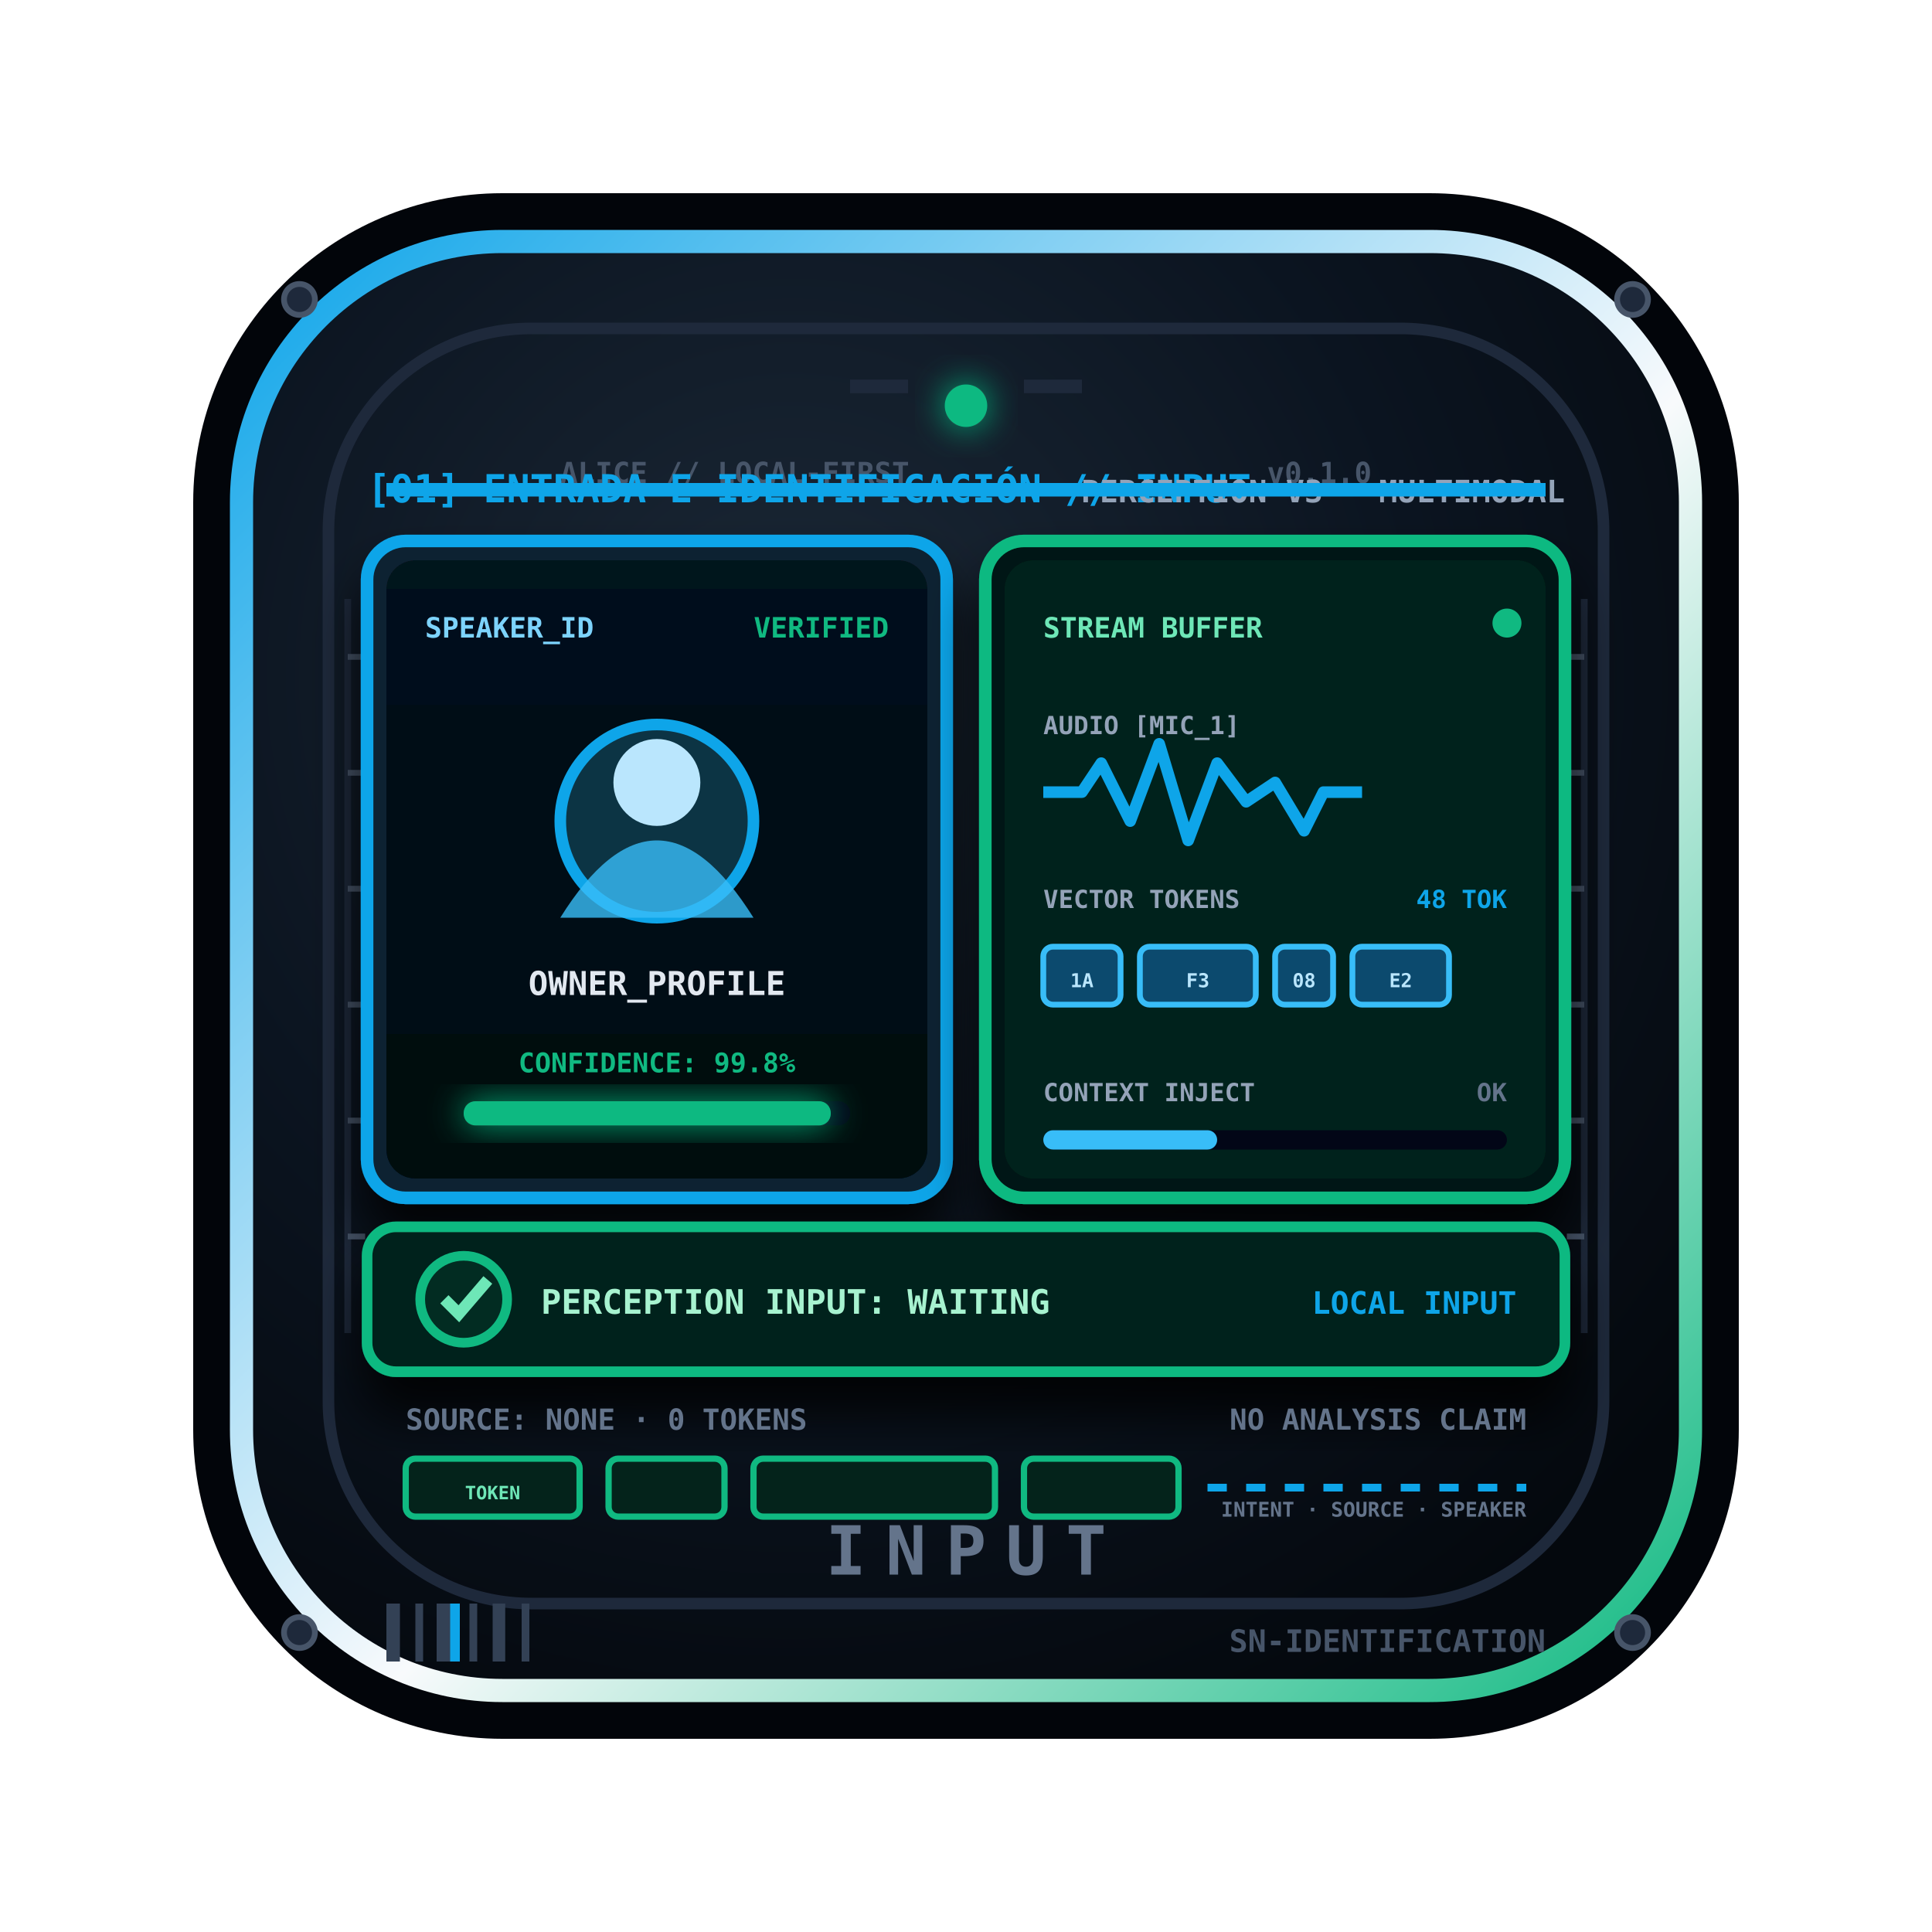
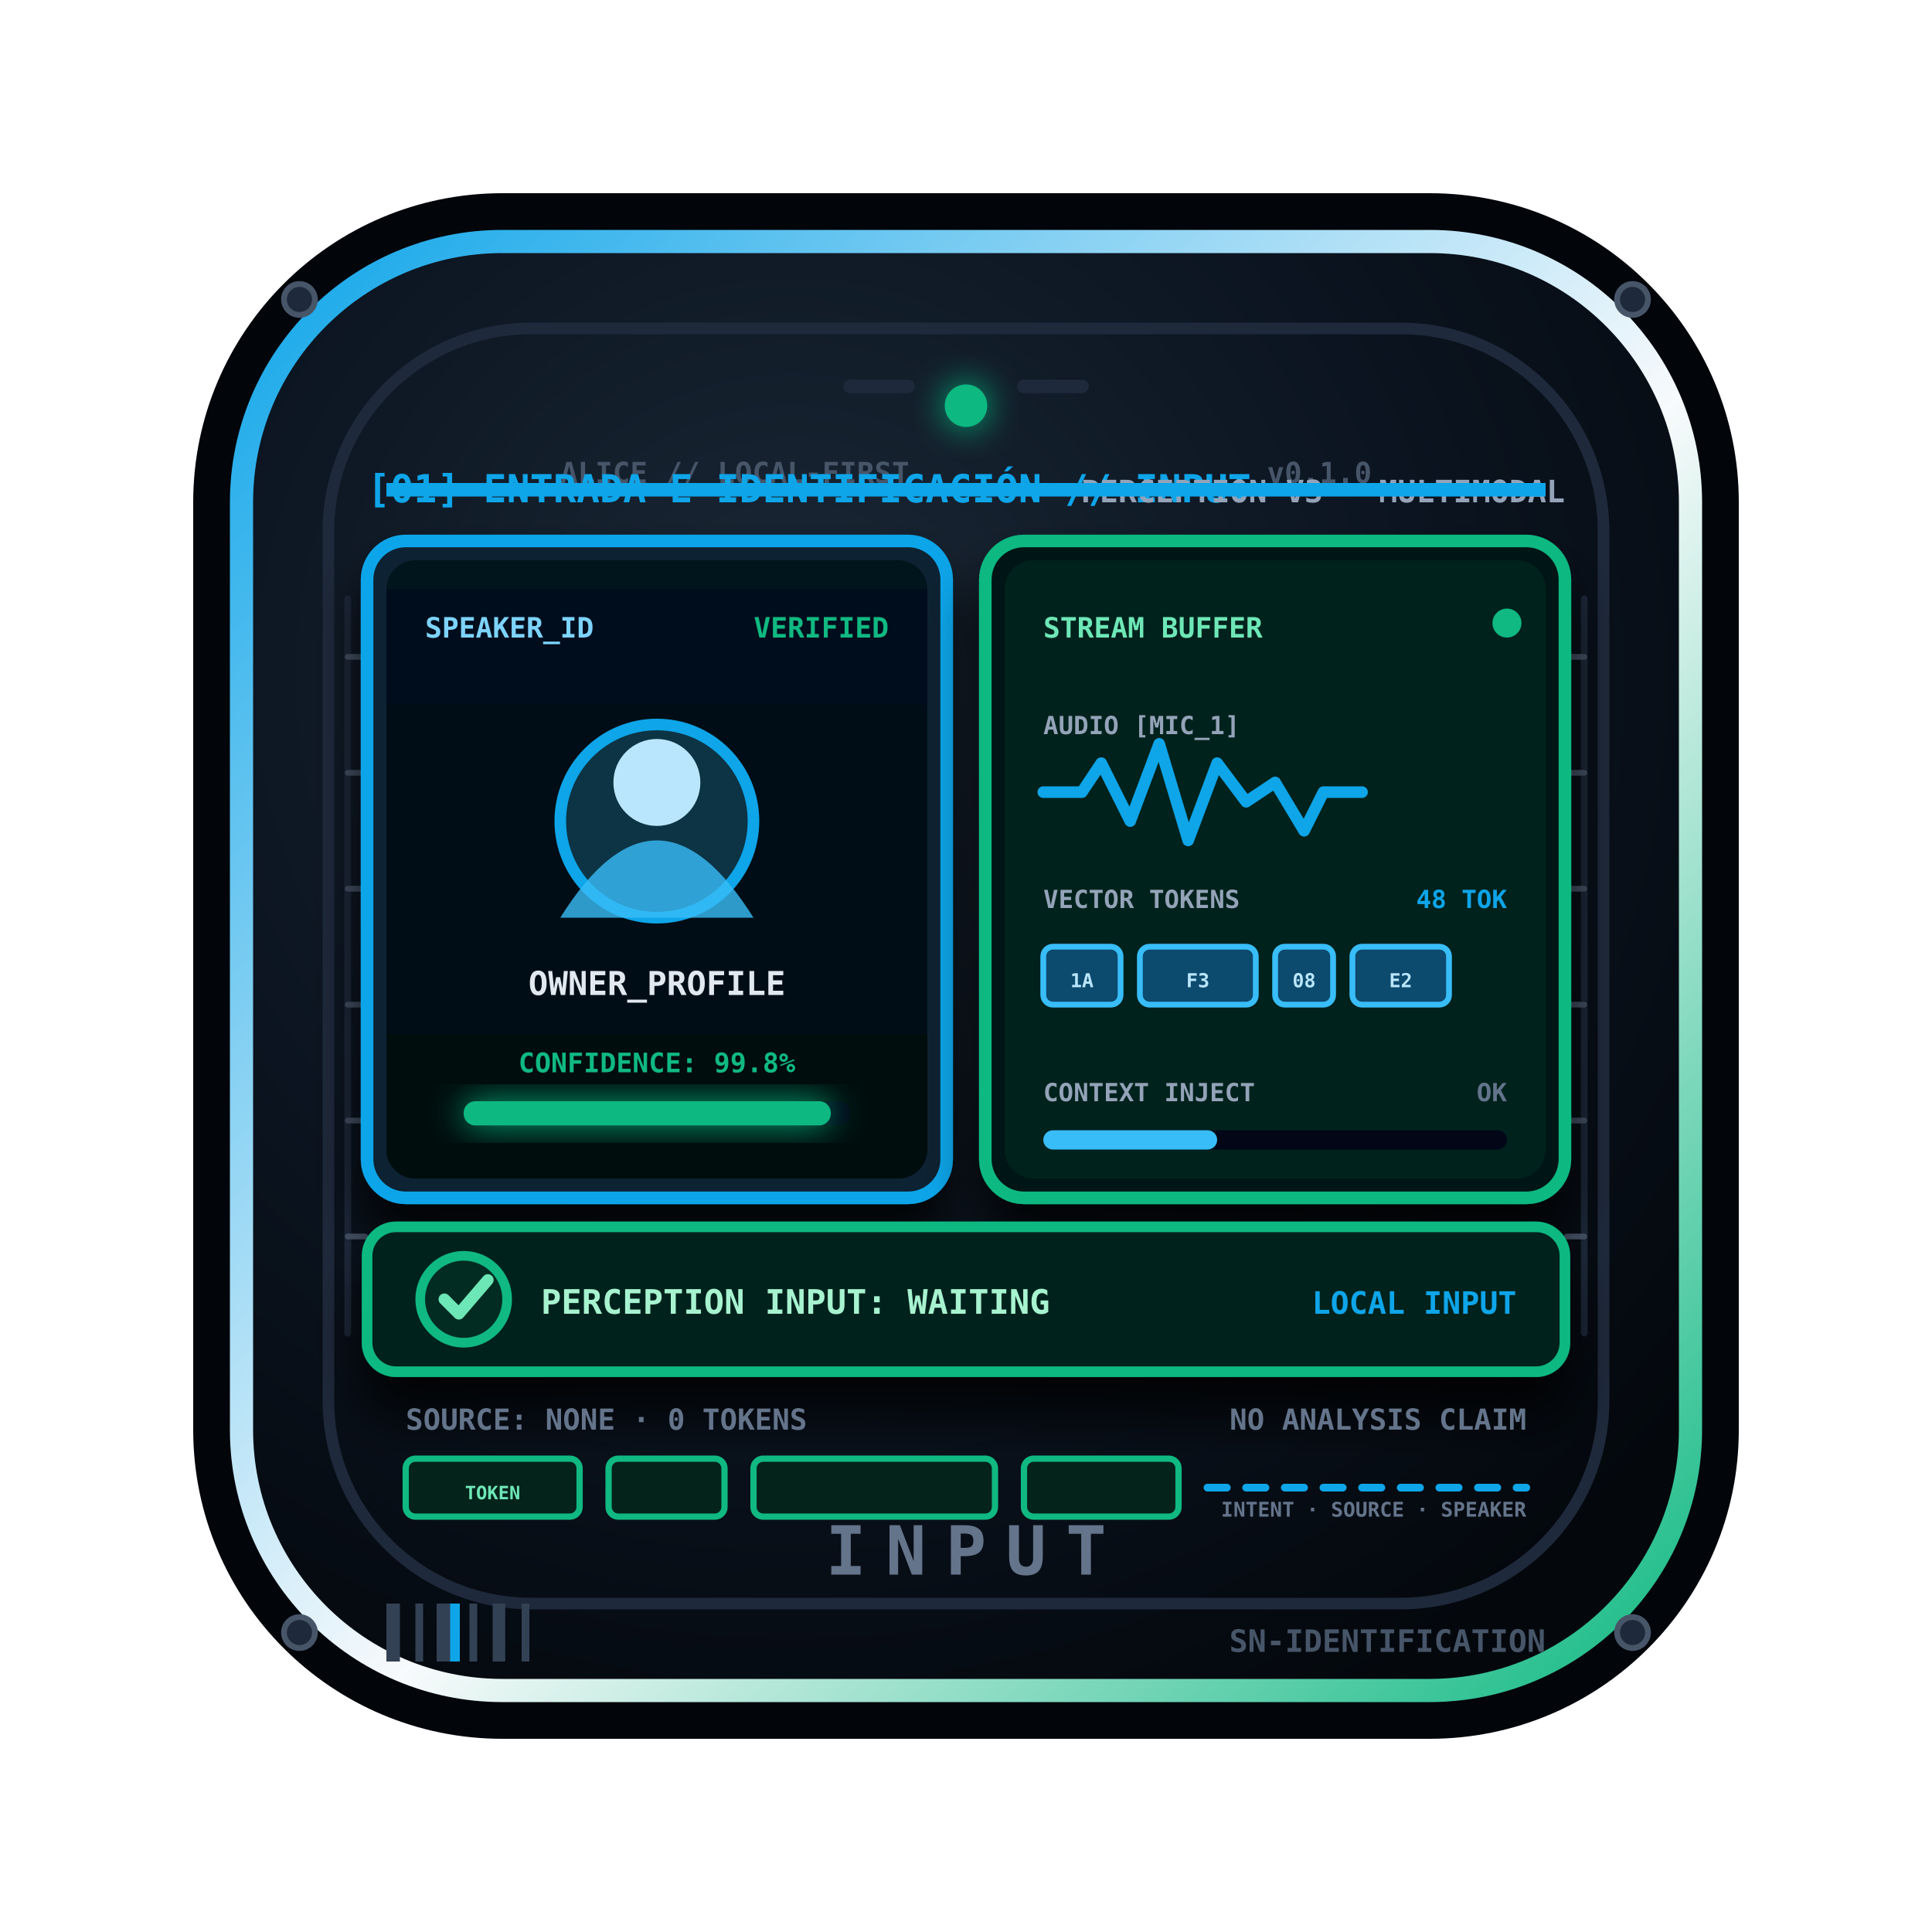
- <svg xmlns="http://www.w3.org/2000/svg" viewBox="0 0 200 200" role="img" aria-label="Identificación">
+ <svg xmlns="http://www.w3.org/2000/svg" viewBox="0 0 200 200" role="img" aria-label="Identificación" shape-rendering="geometricPrecision" text-rendering="geometricPrecision" stroke-linecap="round" stroke-linejoin="round">
  <style>
    .identification-dash{animation:identificationDash 2.8s linear infinite}.identification-blink{animation:identificationBlink 1.6s steps(2,end) infinite}.identification-blink2{animation:identificationBlink 2.3s steps(2,end) .5s infinite}.identification-scan{animation:identificationScan 4.2s ease-in-out infinite}.identification-spin{transform-box:fill-box;transform-origin:50% 50%;animation:identificationSpin 16s linear infinite}
    @keyframes identificationDash{to{stroke-dashoffset:-26}}@keyframes identificationBlink{50%{opacity:.25}}
    @keyframes identificationScan{0%,100%{y:50px;opacity:.06}50%{y:140px;opacity:.4}}
    @keyframes identificationSpin{to{transform:rotate(360deg)}}
    @media(prefers-reduced-motion:reduce){.identification-dash,.identification-blink,.identification-blink2,.identification-scan,.identification-spin{animation:none}}
  </style>
  <defs>
    <radialGradient id="identification-plate" cx="38%" cy="30%" r="80%">
      <stop stop-color="#1b2836" />
      <stop offset=".55" stop-color="#0b1420" />
      <stop offset="1" stop-color="#04080d" />
    </radialGradient>
    <linearGradient id="identification-ga" x1="0" y1="0" x2="1" y2="1">
      <stop stop-color="#0ea5e9" />
      <stop offset=".55" stop-color="#f8fafc" />
      <stop offset="1" stop-color="#10b981" />
    </linearGradient>
    <linearGradient id="identification-gb" x1="0" x2="1">
      <stop stop-color="#10b981" />
      <stop offset="1" stop-color="#0ea5e9" />
    </linearGradient>
    <linearGradient id="identification-metal" x1="0" y1="0" x2="1" y2="1">
      <stop stop-color="#94a3b8" />
      <stop offset=".35" stop-color="#334155" />
      <stop offset=".7" stop-color="#111827" />
      <stop offset="1" stop-color="#020617" />
    </linearGradient>
    <linearGradient id="identification-screen-bg" x1="0" y1="0" x2="0" y2="1">
      <stop stop-color="#06121d" />
      <stop offset="1" stop-color="#02070e" />
    </linearGradient>
    <radialGradient id="identification-halo">
      <stop stop-color="#fff" />
      <stop offset=".2" stop-color="#0ea5e9" />
      <stop offset=".7" stop-color="#10b981" />
      <stop offset="1" stop-color="#07111d" />
    </radialGradient>
    <filter id="identification-shadow" x="-45%" y="-45%" width="190%" height="200%">
      <feDropShadow dx="0" dy="4" stdDeviation="2.6" flood-color="#000" flood-opacity=".85" />
    </filter>
    <filter id="identification-glow" x="-70%" y="-70%" width="240%" height="240%">
      <feGaussianBlur stdDeviation="1.8" result="b" />
      <feMerge>
        <feMergeNode in="b" />
        <feMergeNode in="SourceGraphic" />
      </feMerge>
    </filter>
  </defs>
  <rect x="20" y="20" width="160" height="160" rx="32" fill="#02050a" />
  <rect x="25" y="25" width="150" height="150" rx="27" fill="url(#identification-plate)" stroke="url(#identification-ga)" stroke-width="2.4" />
  <rect x="34" y="34" width="132" height="132" rx="21" fill="none" stroke="#1e293b" stroke-width="1.2" />
  <g fill="#1e293b" stroke="#475569" stroke-width=".6">
    <circle cx="31" cy="31" r="1.6" />
    <circle cx="169" cy="31" r="1.6" />
    <circle cx="31" cy="169" r="1.6" />
    <circle cx="169" cy="169" r="1.6" />
  </g>
  <path d="M88 40h6M106 40h6" stroke="#1e293b" stroke-width="1.4" />
  <g font-family="Consolas,monospace" font-weight="900">
    <text x="58" y="50" fill="#475569" font-size="3">ALICE // LOCAL-FIRST</text>
    <text x="142" y="50" fill="#475569" font-size="3" text-anchor="end">v0.1.0</text>
  </g>
  <path d="M36 62v76M164 62v76" stroke="#1e293b" stroke-width=".7" />
  <path d="M36 68h2.5M36 80h1.8M36 92h2.5M36 104h1.8M36 116h2.5M36 128h1.8M164 68h-2.5M164 80h-1.8M164 92h-2.5M164 104h-1.8M164 116h-2.5M164 128h-1.8" stroke="#475569" stroke-width=".6" />
  <circle class="identification-blink" cx="100" cy="42" r="2.2" fill="#10b981" filter="url(#identification-glow)" />
  <g font-family="Consolas,monospace" font-weight="900">
    <text x="38" y="52" fill="#0ea5e9" font-size="4">[01] ENTRADA E IDENTIFICACIÓN // INPUT</text>
    <text x="162" y="52" fill="#94a3b8" font-size="3.2" text-anchor="end">PERCEPTION V3 · MULTIMODAL</text>
  </g>
  <g filter="url(#identification-shadow)">
    <rect x="38" y="56" width="60" height="68" rx="4" fill="#082332" stroke="#0ea5e9" stroke-width="1.3" />
    <rect x="40" y="58" width="56" height="64" rx="3" fill="url(#identification-screen-bg)" />
  </g>
  <g font-family="Consolas,monospace" font-weight="900">
    <text x="44" y="66" fill="#7dd3fc" font-size="2.9">SPEAKER_ID</text>
    <text x="92" y="66" fill="#10b981" font-size="2.9" text-anchor="end">VERIFIED</text>
  </g>
  <circle cx="68" cy="85" r="10" fill="#0c3444" stroke="#0ea5e9" stroke-width="1.2" />
  <circle cx="68" cy="81" r="4.5" fill="#bae6fd" />
  <path d="M58 95q5-8 10-8t10 8" fill="#38bdf8" stroke="none" opacity=".8" />
  <g font-family="Consolas,monospace" font-weight="900">
    <text x="68" y="103" fill="#e2e8f0" font-size="3.4" text-anchor="middle">OWNER_PROFILE</text>
    <text x="68" y="111" fill="#10b981" font-size="2.8" text-anchor="middle">CONFIDENCE: 99.8%</text>
    <rect x="48" y="114" width="40" height="2.5" rx="1.2" fill="#020617" />
    <rect x="48" y="114" width="38" height="2.5" rx="1.2" fill="#10b981" filter="url(#identification-glow)" />
  </g>
  <g filter="url(#identification-shadow)">
    <rect x="102" y="56" width="60" height="68" rx="4" fill="#021612" stroke="#10b981" stroke-width="1.3" />
    <rect x="104" y="58" width="56" height="64" rx="3" fill="#04231b" />
  </g>
  <g font-family="Consolas,monospace" font-weight="900">
    <text x="108" y="66" fill="#6ee7b7" font-size="2.9">STREAM BUFFER</text>
    <circle cx="156" cy="64.5" r="1.5" fill="#10b981" class="identification-blink" />
  </g>
  <g font-family="Consolas,monospace" font-weight="900">
    <text x="108" y="76" fill="#94a3b8" font-size="2.6">AUDIO [MIC_1]</text>
  </g>
  <path class="identification-dash" d="M108 82h4l2-3 3 6 3-8 3 10 3-8 3 4 3-2 3 5 2-4h4" fill="none" stroke="#0ea5e9" stroke-width="1.2" stroke-linejoin="round" />
  <g font-family="Consolas,monospace" font-weight="900">
    <text x="108" y="94" fill="#94a3b8" font-size="2.6">VECTOR TOKENS</text>
    <text x="156" y="94" fill="#0ea5e9" font-size="2.6" text-anchor="end">48 TOK</text>
  </g>
  <g fill="#0c4a6e" stroke="#38bdf8" stroke-width=".6">
    <rect x="108" y="98" width="8" height="6" rx="1" />
    <rect x="118" y="98" width="12" height="6" rx="1" />
    <rect x="132" y="98" width="6" height="6" rx="1" />
    <rect x="140" y="98" width="10" height="6" rx="1" />
  </g>
  <g fill="#bae6fd" font-family="Consolas,monospace" font-size="2" font-weight="900" text-anchor="middle">
    <text x="112" y="102.2">1A</text>
    <text x="124" y="102.2">F3</text>
    <text x="135" y="102.2">08</text>
    <text x="145" y="102.2">E2</text>
  </g>
  <g font-family="Consolas,monospace" font-weight="900">
    <text x="108" y="114" fill="#94a3b8" font-size="2.6">CONTEXT INJECT</text>
    <text x="156" y="114" fill="#64748b" text-anchor="end" font-size="2.6">OK</text>
    <rect x="108" y="117" width="48" height="2" rx="1" fill="#020617" />
    <rect class="identification-scan" x="108" y="117" width="18" height="2" rx="1" fill="#38bdf8" />
  </g>
  <g filter="url(#identification-shadow)">
    <rect x="38" y="127" width="124" height="15" rx="3" fill="#04231b" stroke="#10b981" stroke-width="1.1" />
  </g>
  <circle cx="48" cy="134.5" r="4.5" fill="#022c22" stroke="#10b981" stroke-width="1" />
  <path d="M46 134.5l1.5 1.5 3-3.5" fill="none" stroke="#6ee7b7" stroke-width="1.2" />
  <g font-family="Consolas,monospace" font-weight="900">
    <text x="56" y="136" fill="#a7f3d0" font-size="3.5">PERCEPTION INPUT: WAITING</text>
    <text x="157" y="136" fill="#0ea5e9" font-size="3.2" text-anchor="end">LOCAL INPUT</text>
    <text x="42" y="148" fill="#64748b" font-size="3">SOURCE: NONE · 0 TOKENS</text>
    <text x="158" y="148" fill="#64748b" font-size="3" text-anchor="end">NO ANALYSIS CLAIM</text>
  </g>
  <g aria-label="Segmentación de entrada" font-family="Consolas,monospace" font-weight="900">
    <g fill="#04231b" stroke="#10b981" stroke-width=".65">
      <rect x="42" y="151" width="18" height="6" rx="1" />
      <rect x="63" y="151" width="12" height="6" rx="1" />
      <rect x="78" y="151" width="25" height="6" rx="1" />
      <rect x="106" y="151" width="16" height="6" rx="1" />
    </g>
    <path d="M125 154h33" stroke="#0ea5e9" stroke-width=".8" stroke-dasharray="2 2" />
    <text x="51" y="155.2" fill="#6ee7b7" font-size="1.9" text-anchor="middle">TOKEN</text>
    <text x="158" y="157" fill="#64748b" font-size="2.1" text-anchor="end">INTENT · SOURCE · SPEAKER</text>
  </g>
  <rect class="identification-scan" x="40" y="50" width="120" height="1.4" fill="#0ea5e9" />
  <g fill="#334155">
    <rect x="40" y="166" width="1.4" height="6" />
    <rect x="43" y="166" width=".8" height="6" />
    <rect x="45.2" y="166" width="1.8" height="6" />
    <rect x="48.6" y="166" width=".8" height="6" />
    <rect x="51" y="166" width="1.3" height="6" />
    <rect x="54" y="166" width=".8" height="6" />
  </g>
  <rect x="46.6" y="166" width="1" height="6" fill="#0ea5e9" />
  <g font-family="Consolas,monospace" font-weight="900">
    <text x="160" y="171" fill="#475569" font-size="3.2" text-anchor="end">SN-IDENTIFICATION</text>
  </g>
  <g font-family="Consolas,monospace" font-weight="900">
    <text x="100" y="163" fill="#64748b" font-size="7" text-anchor="middle" letter-spacing="2">INPUT</text>
  </g>
</svg>
